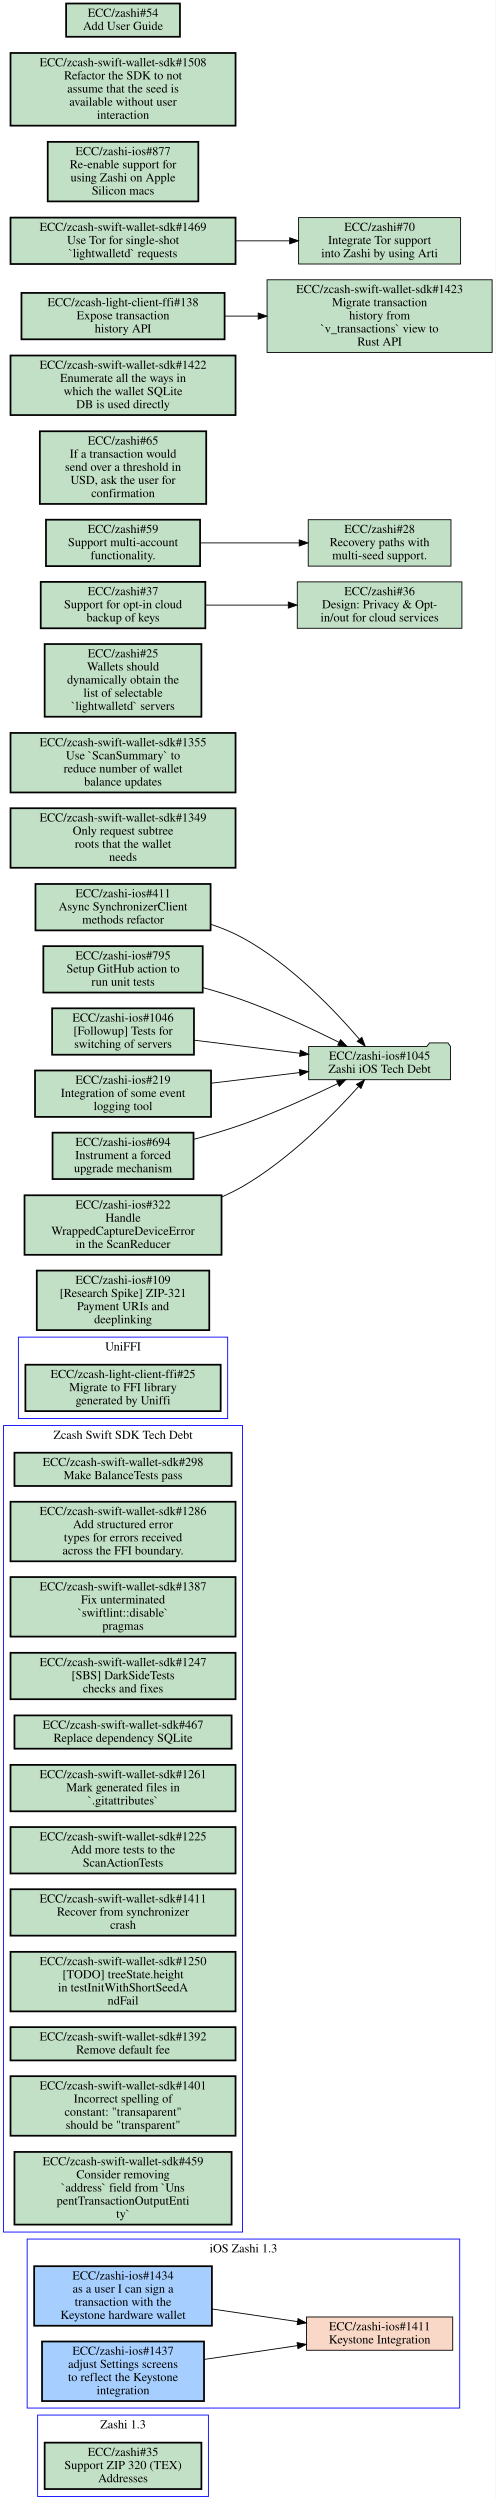
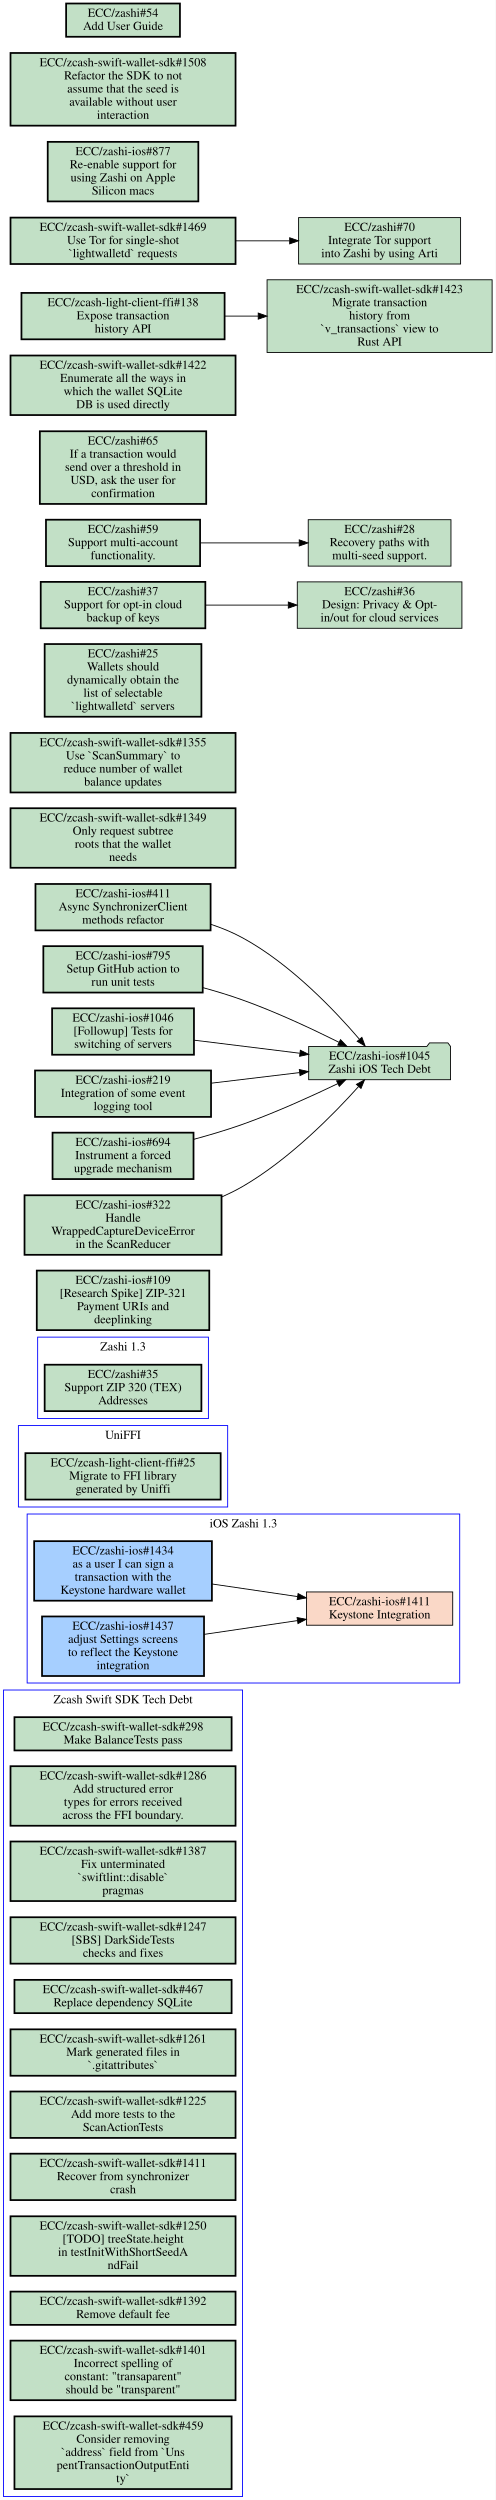
<svg xmlns="http://www.w3.org/2000/svg" xmlns:xlink="http://www.w3.org/1999/xlink" width="566pt" height="2855pt" viewBox="0.00 0.00 566.00 2855.00">
  <g id="graph0" class="graph" transform="scale(1 1) rotate(0) translate(4 2851)">
    <polygon fill="white" stroke="transparent" points="-4,4 -4,-2851 562,-2851 562,4 -4,4" />
    <g id="clust1" class="cluster">
-       <polygon fill="none" stroke="blue" points="0,-302 0,-1223 273,-1223 273,-302 0,-302" />
-       <text text-anchor="middle" x="136.5" y="-1207.8" font-family="Times,serif" font-size="14.00">Zcash Swift SDK Tech Debt</text>
+       <polygon fill="none" stroke="blue" points="0,0 0,-921 273,-921 273,0 0,0" />
+       <text text-anchor="middle" x="136.5" y="-905.8" font-family="Times,serif" font-size="14.00">Zcash Swift SDK Tech Debt</text>
    </g>
    <g id="clust2" class="cluster">
-       <polygon fill="none" stroke="blue" points="27,-101 27,-294 521,-294 521,-101 27,-101" />
-       <text text-anchor="middle" x="274" y="-278.8" font-family="Times,serif" font-size="14.00">iOS Zashi 1.3</text>
+       <polygon fill="none" stroke="blue" points="17,-1130 17,-1223 256,-1223 256,-1130 17,-1130" />
+       <text text-anchor="middle" x="136.5" y="-1207.8" font-family="Times,serif" font-size="14.00">UniFFI</text>
    </g>
    <g id="clust3" class="cluster">
-       <polygon fill="none" stroke="blue" points="39,0 39,-93 234,-93 234,0 39,0" />
-       <text text-anchor="middle" x="136.5" y="-77.8" font-family="Times,serif" font-size="14.00">Zashi 1.3</text>
+       <polygon fill="none" stroke="blue" points="27,-929 27,-1122 521,-1122 521,-929 27,-929" />
+       <text text-anchor="middle" x="274" y="-1106.8" font-family="Times,serif" font-size="14.00">iOS Zashi 1.3</text>
    </g>
    <g id="clust4" class="cluster">
-       <polygon fill="none" stroke="blue" points="17,-1231 17,-1324 256,-1324 256,-1231 17,-1231" />
-       <text text-anchor="middle" x="136.5" y="-1308.8" font-family="Times,serif" font-size="14.00">UniFFI</text>
+       <polygon fill="none" stroke="blue" points="39,-1231 39,-1324 234,-1324 234,-1231 39,-1231" />
+       <text text-anchor="middle" x="136.5" y="-1308.8" font-family="Times,serif" font-size="14.00">Zashi 1.3</text>
    </g>
    <g id="node1" class="node open">
      <g id="a_node1">
        <a xlink:href="https://github.com/Electric-Coin-Company/zcash-swift-wallet-sdk/issues/298" xlink:title="ECC/zcash-swift-wallet-sdk#298&#10;Make BalanceTests pass" target="_blank">
-           <polygon fill="#c2e0c6" stroke="black" stroke-width="2" points="260.5,-1192 12.5,-1192 12.5,-1154 260.5,-1154 260.5,-1192" />
-           <text text-anchor="middle" x="136.5" y="-1176.8" font-family="Times,serif" font-size="14.00">ECC/zcash-swift-wallet-sdk#298</text>
-           <text text-anchor="middle" x="136.5" y="-1161.8" font-family="Times,serif" font-size="14.00">Make BalanceTests pass</text>
+           <polygon fill="#c2e0c6" stroke="black" stroke-width="2" points="260.5,-890 12.5,-890 12.5,-852 260.5,-852 260.5,-890" />
+           <text text-anchor="middle" x="136.5" y="-874.8" font-family="Times,serif" font-size="14.00">ECC/zcash-swift-wallet-sdk#298</text>
+           <text text-anchor="middle" x="136.5" y="-859.8" font-family="Times,serif" font-size="14.00">Make BalanceTests pass</text>
        </a>
      </g>
    </g>
    <g id="node2" class="node open">
      <g id="a_node2">
        <a xlink:href="https://github.com/Electric-Coin-Company/zcash-swift-wallet-sdk/issues/1286" xlink:title="ECC/zcash-swift-wallet-sdk#1286&#10;Add structured error&#10;types for errors received&#10;across the FFI boundary." target="_blank">
-           <polygon fill="#c2e0c6" stroke="black" stroke-width="2" points="265,-1136 8,-1136 8,-1068 265,-1068 265,-1136" />
-           <text text-anchor="middle" x="136.5" y="-1120.8" font-family="Times,serif" font-size="14.00">ECC/zcash-swift-wallet-sdk#1286</text>
-           <text text-anchor="middle" x="136.5" y="-1105.8" font-family="Times,serif" font-size="14.00">Add structured error</text>
-           <text text-anchor="middle" x="136.5" y="-1090.8" font-family="Times,serif" font-size="14.00">types for errors received</text>
-           <text text-anchor="middle" x="136.5" y="-1075.8" font-family="Times,serif" font-size="14.00">across the FFI boundary.</text>
+           <polygon fill="#c2e0c6" stroke="black" stroke-width="2" points="265,-834 8,-834 8,-766 265,-766 265,-834" />
+           <text text-anchor="middle" x="136.5" y="-818.8" font-family="Times,serif" font-size="14.00">ECC/zcash-swift-wallet-sdk#1286</text>
+           <text text-anchor="middle" x="136.5" y="-803.8" font-family="Times,serif" font-size="14.00">Add structured error</text>
+           <text text-anchor="middle" x="136.5" y="-788.8" font-family="Times,serif" font-size="14.00">types for errors received</text>
+           <text text-anchor="middle" x="136.5" y="-773.8" font-family="Times,serif" font-size="14.00">across the FFI boundary.</text>
        </a>
      </g>
    </g>
    <g id="node3" class="node open">
      <g id="a_node3">
        <a xlink:href="https://github.com/Electric-Coin-Company/zcash-swift-wallet-sdk/issues/1387" xlink:title="ECC/zcash-swift-wallet-sdk#1387&#10;Fix unterminated&#10;`swiftlint::disable`&#10;pragmas" target="_blank">
-           <polygon fill="#c2e0c6" stroke="black" stroke-width="2" points="265,-1050 8,-1050 8,-982 265,-982 265,-1050" />
-           <text text-anchor="middle" x="136.5" y="-1034.8" font-family="Times,serif" font-size="14.00">ECC/zcash-swift-wallet-sdk#1387</text>
-           <text text-anchor="middle" x="136.5" y="-1019.8" font-family="Times,serif" font-size="14.00">Fix unterminated</text>
-           <text text-anchor="middle" x="136.5" y="-1004.8" font-family="Times,serif" font-size="14.00">`swiftlint::disable`</text>
-           <text text-anchor="middle" x="136.5" y="-989.8" font-family="Times,serif" font-size="14.00">pragmas</text>
+           <polygon fill="#c2e0c6" stroke="black" stroke-width="2" points="265,-748 8,-748 8,-680 265,-680 265,-748" />
+           <text text-anchor="middle" x="136.5" y="-732.8" font-family="Times,serif" font-size="14.00">ECC/zcash-swift-wallet-sdk#1387</text>
+           <text text-anchor="middle" x="136.5" y="-717.8" font-family="Times,serif" font-size="14.00">Fix unterminated</text>
+           <text text-anchor="middle" x="136.5" y="-702.8" font-family="Times,serif" font-size="14.00">`swiftlint::disable`</text>
+           <text text-anchor="middle" x="136.5" y="-687.8" font-family="Times,serif" font-size="14.00">pragmas</text>
        </a>
      </g>
    </g>
    <g id="node4" class="node open">
      <g id="a_node4">
        <a xlink:href="https://github.com/Electric-Coin-Company/zcash-swift-wallet-sdk/issues/1247" xlink:title="ECC/zcash-swift-wallet-sdk#1247&#10;[SBS] DarkSideTests&#10;checks and fixes" target="_blank">
-           <polygon fill="#c2e0c6" stroke="black" stroke-width="2" points="265,-963.5 8,-963.5 8,-910.5 265,-910.5 265,-963.5" />
-           <text text-anchor="middle" x="136.5" y="-948.3" font-family="Times,serif" font-size="14.00">ECC/zcash-swift-wallet-sdk#1247</text>
-           <text text-anchor="middle" x="136.5" y="-933.3" font-family="Times,serif" font-size="14.00">[SBS] DarkSideTests</text>
-           <text text-anchor="middle" x="136.5" y="-918.3" font-family="Times,serif" font-size="14.00">checks and fixes</text>
+           <polygon fill="#c2e0c6" stroke="black" stroke-width="2" points="265,-661.5 8,-661.5 8,-608.5 265,-608.5 265,-661.5" />
+           <text text-anchor="middle" x="136.5" y="-646.3" font-family="Times,serif" font-size="14.00">ECC/zcash-swift-wallet-sdk#1247</text>
+           <text text-anchor="middle" x="136.5" y="-631.3" font-family="Times,serif" font-size="14.00">[SBS] DarkSideTests</text>
+           <text text-anchor="middle" x="136.5" y="-616.3" font-family="Times,serif" font-size="14.00">checks and fixes</text>
        </a>
      </g>
    </g>
    <g id="node5" class="node open">
      <g id="a_node5">
        <a xlink:href="https://github.com/Electric-Coin-Company/zcash-swift-wallet-sdk/issues/467" xlink:title="ECC/zcash-swift-wallet-sdk#467&#10;Replace dependency SQLite" target="_blank">
-           <polygon fill="#c2e0c6" stroke="black" stroke-width="2" points="260.5,-892 12.5,-892 12.5,-854 260.5,-854 260.5,-892" />
-           <text text-anchor="middle" x="136.5" y="-876.8" font-family="Times,serif" font-size="14.00">ECC/zcash-swift-wallet-sdk#467</text>
-           <text text-anchor="middle" x="136.5" y="-861.8" font-family="Times,serif" font-size="14.00">Replace dependency SQLite</text>
+           <polygon fill="#c2e0c6" stroke="black" stroke-width="2" points="260.5,-590 12.5,-590 12.5,-552 260.5,-552 260.5,-590" />
+           <text text-anchor="middle" x="136.5" y="-574.8" font-family="Times,serif" font-size="14.00">ECC/zcash-swift-wallet-sdk#467</text>
+           <text text-anchor="middle" x="136.5" y="-559.8" font-family="Times,serif" font-size="14.00">Replace dependency SQLite</text>
        </a>
      </g>
    </g>
    <g id="node6" class="node open">
      <g id="a_node6">
        <a xlink:href="https://github.com/Electric-Coin-Company/zcash-swift-wallet-sdk/issues/1261" xlink:title="ECC/zcash-swift-wallet-sdk#1261&#10;Mark generated files in&#10;`.gitattributes`" target="_blank">
-           <polygon fill="#c2e0c6" stroke="black" stroke-width="2" points="265,-835.5 8,-835.5 8,-782.5 265,-782.5 265,-835.5" />
-           <text text-anchor="middle" x="136.5" y="-820.3" font-family="Times,serif" font-size="14.00">ECC/zcash-swift-wallet-sdk#1261</text>
-           <text text-anchor="middle" x="136.5" y="-805.3" font-family="Times,serif" font-size="14.00">Mark generated files in</text>
-           <text text-anchor="middle" x="136.5" y="-790.3" font-family="Times,serif" font-size="14.00">`.gitattributes`</text>
+           <polygon fill="#c2e0c6" stroke="black" stroke-width="2" points="265,-533.5 8,-533.5 8,-480.5 265,-480.5 265,-533.5" />
+           <text text-anchor="middle" x="136.5" y="-518.3" font-family="Times,serif" font-size="14.00">ECC/zcash-swift-wallet-sdk#1261</text>
+           <text text-anchor="middle" x="136.5" y="-503.3" font-family="Times,serif" font-size="14.00">Mark generated files in</text>
+           <text text-anchor="middle" x="136.5" y="-488.3" font-family="Times,serif" font-size="14.00">`.gitattributes`</text>
        </a>
      </g>
    </g>
    <g id="node7" class="node open">
      <g id="a_node7">
        <a xlink:href="https://github.com/Electric-Coin-Company/zcash-swift-wallet-sdk/issues/1225" xlink:title="ECC/zcash-swift-wallet-sdk#1225&#10;Add more tests to the&#10;ScanActionTests" target="_blank">
-           <polygon fill="#c2e0c6" stroke="black" stroke-width="2" points="265,-764.5 8,-764.5 8,-711.5 265,-711.5 265,-764.5" />
-           <text text-anchor="middle" x="136.5" y="-749.3" font-family="Times,serif" font-size="14.00">ECC/zcash-swift-wallet-sdk#1225</text>
-           <text text-anchor="middle" x="136.5" y="-734.3" font-family="Times,serif" font-size="14.00">Add more tests to the</text>
-           <text text-anchor="middle" x="136.5" y="-719.3" font-family="Times,serif" font-size="14.00">ScanActionTests</text>
+           <polygon fill="#c2e0c6" stroke="black" stroke-width="2" points="265,-462.5 8,-462.5 8,-409.5 265,-409.5 265,-462.5" />
+           <text text-anchor="middle" x="136.5" y="-447.3" font-family="Times,serif" font-size="14.00">ECC/zcash-swift-wallet-sdk#1225</text>
+           <text text-anchor="middle" x="136.5" y="-432.3" font-family="Times,serif" font-size="14.00">Add more tests to the</text>
+           <text text-anchor="middle" x="136.5" y="-417.3" font-family="Times,serif" font-size="14.00">ScanActionTests</text>
        </a>
      </g>
    </g>
    <g id="node8" class="node open">
      <g id="a_node8">
        <a xlink:href="https://github.com/Electric-Coin-Company/zcash-swift-wallet-sdk/issues/1411" xlink:title="ECC/zcash-swift-wallet-sdk#1411&#10;Recover from synchronizer&#10;crash" target="_blank">
-           <polygon fill="#c2e0c6" stroke="black" stroke-width="2" points="265,-693.5 8,-693.5 8,-640.5 265,-640.5 265,-693.5" />
-           <text text-anchor="middle" x="136.5" y="-678.3" font-family="Times,serif" font-size="14.00">ECC/zcash-swift-wallet-sdk#1411</text>
-           <text text-anchor="middle" x="136.5" y="-663.3" font-family="Times,serif" font-size="14.00">Recover from synchronizer</text>
-           <text text-anchor="middle" x="136.5" y="-648.3" font-family="Times,serif" font-size="14.00">crash</text>
+           <polygon fill="#c2e0c6" stroke="black" stroke-width="2" points="265,-391.5 8,-391.5 8,-338.5 265,-338.5 265,-391.5" />
+           <text text-anchor="middle" x="136.5" y="-376.3" font-family="Times,serif" font-size="14.00">ECC/zcash-swift-wallet-sdk#1411</text>
+           <text text-anchor="middle" x="136.5" y="-361.3" font-family="Times,serif" font-size="14.00">Recover from synchronizer</text>
+           <text text-anchor="middle" x="136.5" y="-346.3" font-family="Times,serif" font-size="14.00">crash</text>
        </a>
      </g>
    </g>
    <g id="node9" class="node open">
      <g id="a_node9">
        <a xlink:href="https://github.com/Electric-Coin-Company/zcash-swift-wallet-sdk/issues/1250" xlink:title="ECC/zcash-swift-wallet-sdk#1250&#10;[TODO] treeState.height&#10;in testInitWithShortSeedA&#10;ndFail" target="_blank">
-           <polygon fill="#c2e0c6" stroke="black" stroke-width="2" points="265,-622 8,-622 8,-554 265,-554 265,-622" />
-           <text text-anchor="middle" x="136.5" y="-606.8" font-family="Times,serif" font-size="14.00">ECC/zcash-swift-wallet-sdk#1250</text>
-           <text text-anchor="middle" x="136.5" y="-591.8" font-family="Times,serif" font-size="14.00">[TODO] treeState.height</text>
-           <text text-anchor="middle" x="136.5" y="-576.8" font-family="Times,serif" font-size="14.00">in testInitWithShortSeedA</text>
-           <text text-anchor="middle" x="136.5" y="-561.8" font-family="Times,serif" font-size="14.00">ndFail</text>
+           <polygon fill="#c2e0c6" stroke="black" stroke-width="2" points="265,-320 8,-320 8,-252 265,-252 265,-320" />
+           <text text-anchor="middle" x="136.5" y="-304.8" font-family="Times,serif" font-size="14.00">ECC/zcash-swift-wallet-sdk#1250</text>
+           <text text-anchor="middle" x="136.5" y="-289.8" font-family="Times,serif" font-size="14.00">[TODO] treeState.height</text>
+           <text text-anchor="middle" x="136.5" y="-274.8" font-family="Times,serif" font-size="14.00">in testInitWithShortSeedA</text>
+           <text text-anchor="middle" x="136.5" y="-259.8" font-family="Times,serif" font-size="14.00">ndFail</text>
        </a>
      </g>
    </g>
    <g id="node10" class="node open">
      <g id="a_node10">
        <a xlink:href="https://github.com/Electric-Coin-Company/zcash-swift-wallet-sdk/issues/1392" xlink:title="ECC/zcash-swift-wallet-sdk#1392&#10;Remove default fee" target="_blank">
-           <polygon fill="#c2e0c6" stroke="black" stroke-width="2" points="265,-536 8,-536 8,-498 265,-498 265,-536" />
-           <text text-anchor="middle" x="136.5" y="-520.8" font-family="Times,serif" font-size="14.00">ECC/zcash-swift-wallet-sdk#1392</text>
-           <text text-anchor="middle" x="136.5" y="-505.8" font-family="Times,serif" font-size="14.00">Remove default fee</text>
+           <polygon fill="#c2e0c6" stroke="black" stroke-width="2" points="265,-234 8,-234 8,-196 265,-196 265,-234" />
+           <text text-anchor="middle" x="136.5" y="-218.8" font-family="Times,serif" font-size="14.00">ECC/zcash-swift-wallet-sdk#1392</text>
+           <text text-anchor="middle" x="136.5" y="-203.8" font-family="Times,serif" font-size="14.00">Remove default fee</text>
        </a>
      </g>
    </g>
    <g id="node11" class="node open">
      <g id="a_node11">
        <a xlink:href="https://github.com/Electric-Coin-Company/zcash-swift-wallet-sdk/issues/1401" xlink:title="ECC/zcash-swift-wallet-sdk#1401&#10;Incorrect spelling of&#10;constant: &quot;transaparent&quot;&#10;should be &quot;transparent&quot;" target="_blank">
-           <polygon fill="#c2e0c6" stroke="black" stroke-width="2" points="265,-480 8,-480 8,-412 265,-412 265,-480" />
-           <text text-anchor="middle" x="136.5" y="-464.8" font-family="Times,serif" font-size="14.00">ECC/zcash-swift-wallet-sdk#1401</text>
-           <text text-anchor="middle" x="136.5" y="-449.8" font-family="Times,serif" font-size="14.00">Incorrect spelling of</text>
-           <text text-anchor="middle" x="136.5" y="-434.8" font-family="Times,serif" font-size="14.00">constant: "transaparent"</text>
-           <text text-anchor="middle" x="136.5" y="-419.8" font-family="Times,serif" font-size="14.00">should be "transparent"</text>
+           <polygon fill="#c2e0c6" stroke="black" stroke-width="2" points="265,-178 8,-178 8,-110 265,-110 265,-178" />
+           <text text-anchor="middle" x="136.5" y="-162.8" font-family="Times,serif" font-size="14.00">ECC/zcash-swift-wallet-sdk#1401</text>
+           <text text-anchor="middle" x="136.5" y="-147.8" font-family="Times,serif" font-size="14.00">Incorrect spelling of</text>
+           <text text-anchor="middle" x="136.5" y="-132.8" font-family="Times,serif" font-size="14.00">constant: "transaparent"</text>
+           <text text-anchor="middle" x="136.5" y="-117.8" font-family="Times,serif" font-size="14.00">should be "transparent"</text>
        </a>
      </g>
    </g>
    <g id="node12" class="node open">
      <g id="a_node12">
        <a xlink:href="https://github.com/Electric-Coin-Company/zcash-swift-wallet-sdk/issues/459" xlink:title="ECC/zcash-swift-wallet-sdk#459&#10;Consider removing&#10;`address` field from `Uns&#10;pentTransactionOutputEnti&#10;ty`" target="_blank">
-           <polygon fill="#c2e0c6" stroke="black" stroke-width="2" points="260.5,-393.5 12.5,-393.5 12.5,-310.5 260.5,-310.5 260.5,-393.5" />
-           <text text-anchor="middle" x="136.5" y="-378.3" font-family="Times,serif" font-size="14.00">ECC/zcash-swift-wallet-sdk#459</text>
-           <text text-anchor="middle" x="136.5" y="-363.3" font-family="Times,serif" font-size="14.00">Consider removing</text>
-           <text text-anchor="middle" x="136.5" y="-348.3" font-family="Times,serif" font-size="14.00">`address` field from `Uns</text>
-           <text text-anchor="middle" x="136.5" y="-333.3" font-family="Times,serif" font-size="14.00">pentTransactionOutputEnti</text>
-           <text text-anchor="middle" x="136.5" y="-318.3" font-family="Times,serif" font-size="14.00">ty`</text>
-         </a>
-       </g>
-     </g>
-     <g id="node13" class="node closed">
+           <polygon fill="#c2e0c6" stroke="black" stroke-width="2" points="260.5,-91.5 12.5,-91.5 12.5,-8.5 260.5,-8.5 260.5,-91.5" />
+           <text text-anchor="middle" x="136.5" y="-76.3" font-family="Times,serif" font-size="14.00">ECC/zcash-swift-wallet-sdk#459</text>
+           <text text-anchor="middle" x="136.5" y="-61.3" font-family="Times,serif" font-size="14.00">Consider removing</text>
+           <text text-anchor="middle" x="136.5" y="-46.3" font-family="Times,serif" font-size="14.00">`address` field from `Uns</text>
+           <text text-anchor="middle" x="136.5" y="-31.3" font-family="Times,serif" font-size="14.00">pentTransactionOutputEnti</text>
+           <text text-anchor="middle" x="136.5" y="-16.3" font-family="Times,serif" font-size="14.00">ty`</text>
+         </a>
+       </g>
+     </g>
+     <g id="node13" class="node open">
      <g id="a_node13">
+         <a xlink:href="https://github.com/Electric-Coin-Company/zcash-light-client-ffi/issues/25" xlink:title="ECC/zcash-light-client-ffi#25&#10;Migrate to FFI library&#10;generated by Uniffi" target="_blank">
+           <polygon fill="#c2e0c6" stroke="black" stroke-width="2" points="248,-1191.5 25,-1191.5 25,-1138.5 248,-1138.5 248,-1191.5" />
+           <text text-anchor="middle" x="136.5" y="-1176.3" font-family="Times,serif" font-size="14.00">ECC/zcash-light-client-ffi#25</text>
+           <text text-anchor="middle" x="136.5" y="-1161.3" font-family="Times,serif" font-size="14.00">Migrate to FFI library</text>
+           <text text-anchor="middle" x="136.5" y="-1146.3" font-family="Times,serif" font-size="14.00">generated by Uniffi</text>
+         </a>
+       </g>
+     </g>
+     <g id="node14" class="node closed">
+       <g id="a_node14">
        <a xlink:href="https://github.com/Electric-Coin-Company/zashi-ios/issues/1411" xlink:title="ECC/zashi-ios#1411&#10;Keystone Integration" target="_blank">
-           <polygon fill="#fad8c7" stroke="black" points="513,-205 346,-205 346,-167 513,-167 513,-205" />
-           <text text-anchor="middle" x="429.5" y="-189.8" font-family="Times,serif" font-size="14.00">ECC/zashi-ios#1411</text>
-           <text text-anchor="middle" x="429.5" y="-174.8" font-family="Times,serif" font-size="14.00">Keystone Integration</text>
-         </a>
-       </g>
-     </g>
-     <g id="node14" class="node committed">
-       <g id="a_node14">
-         <a xlink:href="https://github.com/Electric-Coin-Company/zashi-ios/issues/1434" xlink:title="ECC/zashi-ios#1434&#10;as a user I can sign a&#10;transaction with the&#10;Keystone hardware wallet" target="_blank">
-           <polygon fill="#a6cfff" stroke="black" stroke-width="2" points="238,-263 35,-263 35,-195 238,-195 238,-263" />
-           <text text-anchor="middle" x="136.5" y="-247.8" font-family="Times,serif" font-size="14.00">ECC/zashi-ios#1434</text>
-           <text text-anchor="middle" x="136.5" y="-232.8" font-family="Times,serif" font-size="14.00">as a user I can sign a</text>
-           <text text-anchor="middle" x="136.5" y="-217.8" font-family="Times,serif" font-size="14.00">transaction with the</text>
-           <text text-anchor="middle" x="136.5" y="-202.8" font-family="Times,serif" font-size="14.00">Keystone hardware wallet</text>
-         </a>
-       </g>
-     </g>
-     <g id="edge1" class="edge">
-       <path fill="none" stroke="black" d="M238.05,-214.14C269.78,-209.45 304.66,-204.3 335.81,-199.7" />
-       <polygon fill="black" stroke="black" points="336.4,-203.15 345.78,-198.22 335.37,-196.23 336.4,-203.15" />
+           <polygon fill="#fad8c7" stroke="black" points="513,-1033 346,-1033 346,-995 513,-995 513,-1033" />
+           <text text-anchor="middle" x="429.5" y="-1017.8" font-family="Times,serif" font-size="14.00">ECC/zashi-ios#1411</text>
+           <text text-anchor="middle" x="429.5" y="-1002.8" font-family="Times,serif" font-size="14.00">Keystone Integration</text>
+         </a>
+       </g>
    </g>
    <g id="node15" class="node committed">
      <g id="a_node15">
+         <a xlink:href="https://github.com/Electric-Coin-Company/zashi-ios/issues/1434" xlink:title="ECC/zashi-ios#1434&#10;as a user I can sign a&#10;transaction with the&#10;Keystone hardware wallet" target="_blank">
+           <polygon fill="#a6cfff" stroke="black" stroke-width="2" points="238,-1091 35,-1091 35,-1023 238,-1023 238,-1091" />
+           <text text-anchor="middle" x="136.5" y="-1075.8" font-family="Times,serif" font-size="14.00">ECC/zashi-ios#1434</text>
+           <text text-anchor="middle" x="136.5" y="-1060.8" font-family="Times,serif" font-size="14.00">as a user I can sign a</text>
+           <text text-anchor="middle" x="136.5" y="-1045.8" font-family="Times,serif" font-size="14.00">transaction with the</text>
+           <text text-anchor="middle" x="136.5" y="-1030.8" font-family="Times,serif" font-size="14.00">Keystone hardware wallet</text>
+         </a>
+       </g>
+     </g>
+     <g id="edge1" class="edge">
+       <path fill="none" stroke="black" d="M238.05,-1042.1C269.78,-1037.5 304.66,-1032.3 335.81,-1027.7" />
+       <polygon fill="black" stroke="black" points="336.41,-1031.15 345.78,-1026.2 335.37,-1024.23 336.41,-1031.15" />
+     </g>
+     <g id="node16" class="node committed">
+       <g id="a_node16">
        <a xlink:href="https://github.com/Electric-Coin-Company/zashi-ios/issues/1437" xlink:title="ECC/zashi-ios#1437&#10;adjust Settings screens&#10;to reflect the Keystone&#10;integration" target="_blank">
-           <polygon fill="#a6cfff" stroke="black" stroke-width="2" points="229,-177 44,-177 44,-109 229,-109 229,-177" />
-           <text text-anchor="middle" x="136.5" y="-161.8" font-family="Times,serif" font-size="14.00">ECC/zashi-ios#1437</text>
-           <text text-anchor="middle" x="136.5" y="-146.8" font-family="Times,serif" font-size="14.00">adjust Settings screens</text>
-           <text text-anchor="middle" x="136.5" y="-131.8" font-family="Times,serif" font-size="14.00">to reflect the Keystone</text>
-           <text text-anchor="middle" x="136.5" y="-116.8" font-family="Times,serif" font-size="14.00">integration</text>
+           <polygon fill="#a6cfff" stroke="black" stroke-width="2" points="229,-1005 44,-1005 44,-937 229,-937 229,-1005" />
+           <text text-anchor="middle" x="136.5" y="-989.8" font-family="Times,serif" font-size="14.00">ECC/zashi-ios#1437</text>
+           <text text-anchor="middle" x="136.5" y="-974.8" font-family="Times,serif" font-size="14.00">adjust Settings screens</text>
+           <text text-anchor="middle" x="136.5" y="-959.8" font-family="Times,serif" font-size="14.00">to reflect the Keystone</text>
+           <text text-anchor="middle" x="136.5" y="-944.8" font-family="Times,serif" font-size="14.00">integration</text>
        </a>
      </g>
    </g>
    <g id="edge2" class="edge">
-       <path fill="none" stroke="black" d="M229.17,-156.55C263.14,-161.57 301.66,-167.26 335.72,-172.29" />
-       <polygon fill="black" stroke="black" points="335.27,-175.76 345.67,-173.76 336.29,-168.84 335.27,-175.76" />
-     </g>
-     <g id="node16" class="node open">
-       <g id="a_node16">
-         <a xlink:href="https://github.com/Electric-Coin-Company/zashi/issues/35" xlink:title="ECC/zashi#35&#10;Support ZIP 320 (TEX)&#10;Addresses" target="_blank">
-           <polygon fill="#c2e0c6" stroke="black" stroke-width="2" points="226,-61.5 47,-61.5 47,-8.5 226,-8.5 226,-61.5" />
-           <text text-anchor="middle" x="136.5" y="-46.3" font-family="Times,serif" font-size="14.00">ECC/zashi#35</text>
-           <text text-anchor="middle" x="136.5" y="-31.3" font-family="Times,serif" font-size="14.00">Support ZIP 320 (TEX)</text>
-           <text text-anchor="middle" x="136.5" y="-16.3" font-family="Times,serif" font-size="14.00">Addresses</text>
-         </a>
-       </g>
+       <path fill="none" stroke="black" d="M229.17,-984.55C263.14,-989.57 301.66,-995.3 335.72,-1000.3" />
+       <polygon fill="black" stroke="black" points="335.26,-1003.77 345.67,-1001.8 336.3,-996.85 335.26,-1003.77" />
    </g>
    <g id="node17" class="node open">
      <g id="a_node17">
-         <a xlink:href="https://github.com/Electric-Coin-Company/zcash-light-client-ffi/issues/25" xlink:title="ECC/zcash-light-client-ffi#25&#10;Migrate to FFI library&#10;generated by Uniffi" target="_blank">
-           <polygon fill="#c2e0c6" stroke="black" stroke-width="2" points="248,-1292.5 25,-1292.5 25,-1239.5 248,-1239.5 248,-1292.5" />
-           <text text-anchor="middle" x="136.5" y="-1277.3" font-family="Times,serif" font-size="14.00">ECC/zcash-light-client-ffi#25</text>
-           <text text-anchor="middle" x="136.5" y="-1262.3" font-family="Times,serif" font-size="14.00">Migrate to FFI library</text>
-           <text text-anchor="middle" x="136.5" y="-1247.3" font-family="Times,serif" font-size="14.00">generated by Uniffi</text>
+         <a xlink:href="https://github.com/Electric-Coin-Company/zashi/issues/35" xlink:title="ECC/zashi#35&#10;Support ZIP 320 (TEX)&#10;Addresses" target="_blank">
+           <polygon fill="#c2e0c6" stroke="black" stroke-width="2" points="226,-1292.5 47,-1292.5 47,-1239.5 226,-1239.5 226,-1292.5" />
+           <text text-anchor="middle" x="136.5" y="-1277.3" font-family="Times,serif" font-size="14.00">ECC/zashi#35</text>
+           <text text-anchor="middle" x="136.5" y="-1262.3" font-family="Times,serif" font-size="14.00">Support ZIP 320 (TEX)</text>
+           <text text-anchor="middle" x="136.5" y="-1247.3" font-family="Times,serif" font-size="14.00">Addresses</text>
        </a>
      </g>
    </g>
    <g id="node18" class="node open">
      <g id="a_node18">
        <a xlink:href="https://github.com/Electric-Coin-Company/zashi-ios/issues/109" xlink:title="ECC/zashi-ios#109&#10;[Research Spike] ZIP-321&#10;Payment URIs and&#10;deeplinking" target="_blank">
          <polygon fill="#c2e0c6" stroke="black" stroke-width="2" points="235,-1400 38,-1400 38,-1332 235,-1332 235,-1400" />
          <text text-anchor="middle" x="136.5" y="-1384.8" font-family="Times,serif" font-size="14.00">ECC/zashi-ios#109</text>
          <text text-anchor="middle" x="136.5" y="-1369.8" font-family="Times,serif" font-size="14.00">[Research Spike] ZIP-321</text>
          <text text-anchor="middle" x="136.5" y="-1354.8" font-family="Times,serif" font-size="14.00">Payment URIs and</text>
          <text text-anchor="middle" x="136.5" y="-1339.8" font-family="Times,serif" font-size="14.00">deeplinking</text>
        </a>
      </g>
    </g>
    <g id="node19" class="node open">
      <g id="a_node19">
        <a xlink:href="https://github.com/Electric-Coin-Company/zashi-ios/issues/411" xlink:title="ECC/zashi-ios#411&#10;Async SynchronizerClient&#10;methods refactor" target="_blank">
          <polygon fill="#c2e0c6" stroke="black" stroke-width="2" points="236.5,-1841.5 36.5,-1841.5 36.5,-1788.5 236.5,-1788.5 236.5,-1841.5" />
          <text text-anchor="middle" x="136.5" y="-1826.3" font-family="Times,serif" font-size="14.00">ECC/zashi-ios#411</text>
          <text text-anchor="middle" x="136.5" y="-1811.3" font-family="Times,serif" font-size="14.00">Async SynchronizerClient</text>
          <text text-anchor="middle" x="136.5" y="-1796.3" font-family="Times,serif" font-size="14.00">methods refactor</text>
        </a>
      </g>
    </g>
    <g id="node20" class="node open">
      <g id="a_node20">
        <a xlink:href="https://github.com/Electric-Coin-Company/zashi-ios/issues/1045" xlink:title="ECC/zashi-ios#1045&#10;Zashi iOS Tech Debt" target="_blank">
          <polygon fill="#c2e0c6" stroke="black" points="510.5,-1656 507.5,-1660 486.5,-1660 483.5,-1656 348.5,-1656 348.5,-1618 510.5,-1618 510.5,-1656" />
          <text text-anchor="middle" x="429.5" y="-1640.8" font-family="Times,serif" font-size="14.00">ECC/zashi-ios#1045</text>
          <text text-anchor="middle" x="429.5" y="-1625.8" font-family="Times,serif" font-size="14.00">Zashi iOS Tech Debt</text>
        </a>
      </g>
    </g>
    <g id="edge3" class="edge">
      <path fill="none" stroke="black" d="M236.64,-1795.5C249.25,-1791.3 261.69,-1786.2 273,-1780 327.95,-1750.1 378.7,-1696.6 406.46,-1664.2" />
      <polygon fill="black" stroke="black" points="409.26,-1666.31 413.01,-1656.4 403.9,-1661.81 409.26,-1666.31" />
    </g>
    <g id="node21" class="node open">
      <g id="a_node21">
        <a xlink:href="https://github.com/Electric-Coin-Company/zashi-ios/issues/795" xlink:title="ECC/zashi-ios#795&#10;Setup GitHub action to&#10;run unit tests" target="_blank">
          <polygon fill="#c2e0c6" stroke="black" stroke-width="2" points="227.5,-1770.5 45.5,-1770.5 45.5,-1717.5 227.5,-1717.5 227.5,-1770.5" />
          <text text-anchor="middle" x="136.5" y="-1755.3" font-family="Times,serif" font-size="14.00">ECC/zashi-ios#795</text>
          <text text-anchor="middle" x="136.5" y="-1740.3" font-family="Times,serif" font-size="14.00">Setup GitHub action to</text>
          <text text-anchor="middle" x="136.5" y="-1725.3" font-family="Times,serif" font-size="14.00">run unit tests</text>
        </a>
      </g>
    </g>
    <g id="edge4" class="edge">
      <path fill="none" stroke="black" d="M227.84,-1723.1C243.06,-1718.9 258.59,-1714.2 273,-1709 311.08,-1695.4 352.57,-1675.9 383.1,-1660.7" />
      <polygon fill="black" stroke="black" points="384.86,-1663.73 392.21,-1656.1 381.71,-1657.48 384.86,-1663.73" />
    </g>
    <g id="node22" class="node open">
      <g id="a_node22">
        <a xlink:href="https://github.com/Electric-Coin-Company/zcash-swift-wallet-sdk/issues/1349" xlink:title="ECC/zcash-swift-wallet-sdk#1349&#10;Only request subtree&#10;roots that the wallet&#10;needs" target="_blank">
          <polygon fill="#c2e0c6" stroke="black" stroke-width="2" points="265,-1928 8,-1928 8,-1860 265,-1860 265,-1928" />
          <text text-anchor="middle" x="136.5" y="-1912.8" font-family="Times,serif" font-size="14.00">ECC/zcash-swift-wallet-sdk#1349</text>
          <text text-anchor="middle" x="136.5" y="-1897.8" font-family="Times,serif" font-size="14.00">Only request subtree</text>
          <text text-anchor="middle" x="136.5" y="-1882.8" font-family="Times,serif" font-size="14.00">roots that the wallet</text>
          <text text-anchor="middle" x="136.5" y="-1867.8" font-family="Times,serif" font-size="14.00">needs</text>
        </a>
      </g>
    </g>
    <g id="node23" class="node open">
      <g id="a_node23">
        <a xlink:href="https://github.com/Electric-Coin-Company/zcash-swift-wallet-sdk/issues/1355" xlink:title="ECC/zcash-swift-wallet-sdk#1355&#10;Use `ScanSummary` to&#10;reduce number of wallet&#10;balance updates" target="_blank">
          <polygon fill="#c2e0c6" stroke="black" stroke-width="2" points="265,-2014 8,-2014 8,-1946 265,-1946 265,-2014" />
          <text text-anchor="middle" x="136.5" y="-1998.8" font-family="Times,serif" font-size="14.00">ECC/zcash-swift-wallet-sdk#1355</text>
          <text text-anchor="middle" x="136.5" y="-1983.8" font-family="Times,serif" font-size="14.00">Use `ScanSummary` to</text>
          <text text-anchor="middle" x="136.5" y="-1968.8" font-family="Times,serif" font-size="14.00">reduce number of wallet</text>
          <text text-anchor="middle" x="136.5" y="-1953.8" font-family="Times,serif" font-size="14.00">balance updates</text>
        </a>
      </g>
    </g>
    <g id="node24" class="node open">
      <g id="a_node24">
        <a xlink:href="https://github.com/Electric-Coin-Company/zashi-ios/issues/1046" xlink:title="ECC/zashi-ios#1046&#10;[Followup] Tests for&#10;switching of servers" target="_blank">
          <polygon fill="#c2e0c6" stroke="black" stroke-width="2" points="217.5,-1699.5 55.5,-1699.5 55.5,-1646.5 217.5,-1646.5 217.5,-1699.5" />
          <text text-anchor="middle" x="136.5" y="-1684.3" font-family="Times,serif" font-size="14.00">ECC/zashi-ios#1046</text>
          <text text-anchor="middle" x="136.5" y="-1669.3" font-family="Times,serif" font-size="14.00">[Followup] Tests for</text>
          <text text-anchor="middle" x="136.5" y="-1654.3" font-family="Times,serif" font-size="14.00">switching of servers</text>
        </a>
      </g>
    </g>
    <g id="edge5" class="edge">
      <path fill="none" stroke="black" d="M217.79,-1663.1C255.16,-1658.4 299.77,-1652.9 338.3,-1648.2" />
      <polygon fill="black" stroke="black" points="338.99,-1651.64 348.47,-1646.9 338.11,-1644.7 338.99,-1651.64" />
    </g>
    <g id="node25" class="node open">
      <g id="a_node25">
        <a xlink:href="https://github.com/Electric-Coin-Company/zashi/issues/25" xlink:title="ECC/zashi#25&#10;Wallets should&#10;dynamically obtain the&#10;list of selectable&#10;`lightwalletd` servers" target="_blank">
          <polygon fill="#c2e0c6" stroke="black" stroke-width="2" points="226,-2115.5 47,-2115.5 47,-2032.5 226,-2032.5 226,-2115.5" />
          <text text-anchor="middle" x="136.5" y="-2100.3" font-family="Times,serif" font-size="14.00">ECC/zashi#25</text>
          <text text-anchor="middle" x="136.5" y="-2085.3" font-family="Times,serif" font-size="14.00">Wallets should</text>
          <text text-anchor="middle" x="136.5" y="-2070.3" font-family="Times,serif" font-size="14.00">dynamically obtain the</text>
          <text text-anchor="middle" x="136.5" y="-2055.3" font-family="Times,serif" font-size="14.00">list of selectable</text>
          <text text-anchor="middle" x="136.5" y="-2040.3" font-family="Times,serif" font-size="14.00">`lightwalletd` servers</text>
        </a>
      </g>
    </g>
    <g id="node26" class="node open">
      <g id="a_node26">
        <a xlink:href="https://github.com/Electric-Coin-Company/zashi/issues/37" xlink:title="ECC/zashi#37&#10;Support for opt-in cloud&#10;backup of keys" target="_blank">
          <polygon fill="#c2e0c6" stroke="black" stroke-width="2" points="230.5,-2186.5 42.5,-2186.5 42.5,-2133.5 230.5,-2133.5 230.5,-2186.5" />
          <text text-anchor="middle" x="136.5" y="-2171.3" font-family="Times,serif" font-size="14.00">ECC/zashi#37</text>
          <text text-anchor="middle" x="136.5" y="-2156.3" font-family="Times,serif" font-size="14.00">Support for opt-in cloud</text>
          <text text-anchor="middle" x="136.5" y="-2141.3" font-family="Times,serif" font-size="14.00">backup of keys</text>
        </a>
      </g>
    </g>
    <g id="node27" class="node open">
      <g id="a_node27">
        <a xlink:href="https://github.com/Electric-Coin-Company/zashi/issues/36" xlink:title="ECC/zashi#36&#10;Design: Privacy &amp; Opt-&#10;in/out for cloud services" target="_blank">
          <polygon fill="#c2e0c6" stroke="black" points="523.5,-2186.5 335.5,-2186.5 335.5,-2133.5 523.5,-2133.5 523.5,-2186.5" />
          <text text-anchor="middle" x="429.5" y="-2171.3" font-family="Times,serif" font-size="14.00">ECC/zashi#36</text>
          <text text-anchor="middle" x="429.5" y="-2156.3" font-family="Times,serif" font-size="14.00">Design: Privacy &amp; Opt-</text>
          <text text-anchor="middle" x="429.5" y="-2141.3" font-family="Times,serif" font-size="14.00">in/out for cloud services</text>
        </a>
      </g>
    </g>
    <g id="edge6" class="edge">
      <path fill="none" stroke="black" d="M230.77,-2160C260.8,-2160 294.24,-2160 324.95,-2160" />
      <polygon fill="black" stroke="black" points="325.25,-2163.5 335.25,-2160 325.25,-2156.5 325.25,-2163.5" />
    </g>
    <g id="node28" class="node open">
      <g id="a_node28">
        <a xlink:href="https://github.com/Electric-Coin-Company/zashi-ios/issues/219" xlink:title="ECC/zashi-ios#219&#10;Integration of some event&#10;logging tool" target="_blank">
          <polygon fill="#c2e0c6" stroke="black" stroke-width="2" points="237,-1628.5 36,-1628.5 36,-1575.5 237,-1575.5 237,-1628.5" />
          <text text-anchor="middle" x="136.5" y="-1613.3" font-family="Times,serif" font-size="14.00">ECC/zashi-ios#219</text>
          <text text-anchor="middle" x="136.5" y="-1598.3" font-family="Times,serif" font-size="14.00">Integration of some event</text>
          <text text-anchor="middle" x="136.5" y="-1583.3" font-family="Times,serif" font-size="14.00">logging tool</text>
        </a>
      </g>
    </g>
    <g id="edge7" class="edge">
      <path fill="none" stroke="black" d="M237.24,-1614C269.9,-1617.9 305.99,-1622.3 337.93,-1626.1" />
      <polygon fill="black" stroke="black" points="337.81,-1629.61 348.15,-1627.3 338.63,-1622.66 337.81,-1629.61" />
    </g>
    <g id="node29" class="node open">
      <g id="a_node29">
        <a xlink:href="https://github.com/Electric-Coin-Company/zashi-ios/issues/694" xlink:title="ECC/zashi-ios#694&#10;Instrument a forced&#10;upgrade mechanism" target="_blank">
          <polygon fill="#c2e0c6" stroke="black" stroke-width="2" points="217,-1557.5 56,-1557.5 56,-1504.5 217,-1504.5 217,-1557.5" />
          <text text-anchor="middle" x="136.5" y="-1542.3" font-family="Times,serif" font-size="14.00">ECC/zashi-ios#694</text>
          <text text-anchor="middle" x="136.5" y="-1527.3" font-family="Times,serif" font-size="14.00">Instrument a forced</text>
          <text text-anchor="middle" x="136.5" y="-1512.3" font-family="Times,serif" font-size="14.00">upgrade mechanism</text>
        </a>
      </g>
    </g>
    <g id="edge8" class="edge">
      <path fill="none" stroke="black" d="M217.34,-1549.9C235.79,-1554.9 255.22,-1560.7 273,-1567 310.42,-1580.3 351.31,-1598.9 381.77,-1613.5" />
      <polygon fill="black" stroke="black" points="380.35,-1616.7 390.87,-1618 383.46,-1610.43 380.35,-1616.7" />
    </g>
    <g id="node30" class="node open">
      <g id="a_node30">
        <a xlink:href="https://github.com/Electric-Coin-Company/zashi-ios/issues/322" xlink:title="ECC/zashi-ios#322&#10;Handle&#10;WrappedCaptureDeviceError&#10;in the ScanReducer" target="_blank">
          <polygon fill="#c2e0c6" stroke="black" stroke-width="2" points="249,-1486 24,-1486 24,-1418 249,-1418 249,-1486" />
          <text text-anchor="middle" x="136.5" y="-1470.8" font-family="Times,serif" font-size="14.00">ECC/zashi-ios#322</text>
          <text text-anchor="middle" x="136.5" y="-1455.8" font-family="Times,serif" font-size="14.00">Handle</text>
          <text text-anchor="middle" x="136.5" y="-1440.8" font-family="Times,serif" font-size="14.00">WrappedCaptureDeviceError</text>
          <text text-anchor="middle" x="136.5" y="-1425.8" font-family="Times,serif" font-size="14.00">in the ScanReducer</text>
        </a>
      </g>
    </g>
    <g id="edge9" class="edge">
      <path fill="none" stroke="black" d="M249.35,-1484.1C257.54,-1487.7 265.51,-1491.7 273,-1496 326.48,-1527 377.36,-1578.8 405.6,-1610.3" />
      <polygon fill="black" stroke="black" points="403.02,-1612.67 412.29,-1617.8 408.25,-1608.01 403.02,-1612.67" />
    </g>
    <g id="node31" class="node open">
      <g id="a_node31">
        <a xlink:href="https://github.com/Electric-Coin-Company/zashi/issues/59" xlink:title="ECC/zashi#59&#10;Support multi-account&#10;functionality." target="_blank">
          <polygon fill="#c2e0c6" stroke="black" stroke-width="2" points="224.5,-2257.5 48.5,-2257.5 48.5,-2204.5 224.5,-2204.5 224.5,-2257.5" />
          <text text-anchor="middle" x="136.5" y="-2242.3" font-family="Times,serif" font-size="14.00">ECC/zashi#59</text>
          <text text-anchor="middle" x="136.5" y="-2227.3" font-family="Times,serif" font-size="14.00">Support multi-account</text>
          <text text-anchor="middle" x="136.5" y="-2212.3" font-family="Times,serif" font-size="14.00">functionality.</text>
        </a>
      </g>
    </g>
    <g id="node32" class="node open">
      <g id="a_node32">
        <a xlink:href="https://github.com/Electric-Coin-Company/zashi/issues/28" xlink:title="ECC/zashi#28&#10;Recovery paths with&#10;multi-seed support." target="_blank">
          <polygon fill="#c2e0c6" stroke="black" points="511,-2257.5 348,-2257.5 348,-2204.5 511,-2204.5 511,-2257.5" />
          <text text-anchor="middle" x="429.5" y="-2242.3" font-family="Times,serif" font-size="14.00">ECC/zashi#28</text>
          <text text-anchor="middle" x="429.5" y="-2227.3" font-family="Times,serif" font-size="14.00">Recovery paths with</text>
          <text text-anchor="middle" x="429.5" y="-2212.3" font-family="Times,serif" font-size="14.00">multi-seed support.</text>
        </a>
      </g>
    </g>
    <g id="edge10" class="edge">
      <path fill="none" stroke="black" d="M224.81,-2231C260.46,-2231 301.7,-2231 337.71,-2231" />
      <polygon fill="black" stroke="black" points="337.72,-2234.5 347.72,-2231 337.72,-2227.5 337.72,-2234.5" />
    </g>
    <g id="node33" class="node open">
      <g id="a_node33">
        <a xlink:href="https://github.com/Electric-Coin-Company/zashi/issues/65" xlink:title="ECC/zashi#65&#10;If a transaction would&#10;send over a threshold in&#10;USD, ask the user for&#10;confirmation" target="_blank">
          <polygon fill="#c2e0c6" stroke="black" stroke-width="2" points="231.5,-2358.5 41.5,-2358.5 41.5,-2275.5 231.5,-2275.5 231.5,-2358.5" />
          <text text-anchor="middle" x="136.5" y="-2343.3" font-family="Times,serif" font-size="14.00">ECC/zashi#65</text>
          <text text-anchor="middle" x="136.5" y="-2328.3" font-family="Times,serif" font-size="14.00">If a transaction would</text>
          <text text-anchor="middle" x="136.5" y="-2313.3" font-family="Times,serif" font-size="14.00">send over a threshold in</text>
          <text text-anchor="middle" x="136.5" y="-2298.3" font-family="Times,serif" font-size="14.00">USD, ask the user for</text>
          <text text-anchor="middle" x="136.5" y="-2283.3" font-family="Times,serif" font-size="14.00">confirmation</text>
        </a>
      </g>
    </g>
    <g id="node34" class="node open">
      <g id="a_node34">
        <a xlink:href="https://github.com/Electric-Coin-Company/zcash-swift-wallet-sdk/issues/1422" xlink:title="ECC/zcash-swift-wallet-sdk#1422&#10;Enumerate all the ways in&#10;which the wallet SQLite&#10;DB is used directly" target="_blank">
          <polygon fill="#c2e0c6" stroke="black" stroke-width="2" points="265,-2445 8,-2445 8,-2377 265,-2377 265,-2445" />
          <text text-anchor="middle" x="136.5" y="-2429.8" font-family="Times,serif" font-size="14.00">ECC/zcash-swift-wallet-sdk#1422</text>
          <text text-anchor="middle" x="136.5" y="-2414.8" font-family="Times,serif" font-size="14.00">Enumerate all the ways in</text>
          <text text-anchor="middle" x="136.5" y="-2399.8" font-family="Times,serif" font-size="14.00">which the wallet SQLite</text>
          <text text-anchor="middle" x="136.5" y="-2384.8" font-family="Times,serif" font-size="14.00">DB is used directly</text>
        </a>
      </g>
    </g>
    <g id="node35" class="node open">
      <g id="a_node35">
        <a xlink:href="https://github.com/Electric-Coin-Company/zcash-light-client-ffi/issues/138" xlink:title="ECC/zcash-light-client-ffi#138&#10;Expose transaction&#10;history API" target="_blank">
          <polygon fill="#c2e0c6" stroke="black" stroke-width="2" points="252.5,-2516.5 20.5,-2516.5 20.5,-2463.5 252.5,-2463.5 252.5,-2516.5" />
          <text text-anchor="middle" x="136.5" y="-2501.3" font-family="Times,serif" font-size="14.00">ECC/zcash-light-client-ffi#138</text>
          <text text-anchor="middle" x="136.5" y="-2486.3" font-family="Times,serif" font-size="14.00">Expose transaction</text>
          <text text-anchor="middle" x="136.5" y="-2471.3" font-family="Times,serif" font-size="14.00">history API</text>
        </a>
      </g>
    </g>
    <g id="node36" class="node open">
      <g id="a_node36">
        <a xlink:href="https://github.com/Electric-Coin-Company/zcash-swift-wallet-sdk/issues/1423" xlink:title="ECC/zcash-swift-wallet-sdk#1423&#10;Migrate transaction&#10;history from&#10;`v_transactions` view to&#10;Rust API" target="_blank">
          <polygon fill="#c2e0c6" stroke="black" points="558,-2531.5 301,-2531.5 301,-2448.5 558,-2448.5 558,-2531.5" />
          <text text-anchor="middle" x="429.5" y="-2516.3" font-family="Times,serif" font-size="14.00">ECC/zcash-swift-wallet-sdk#1423</text>
          <text text-anchor="middle" x="429.5" y="-2501.3" font-family="Times,serif" font-size="14.00">Migrate transaction</text>
          <text text-anchor="middle" x="429.5" y="-2486.3" font-family="Times,serif" font-size="14.00">history from</text>
          <text text-anchor="middle" x="429.5" y="-2471.3" font-family="Times,serif" font-size="14.00">`v_transactions` view to</text>
          <text text-anchor="middle" x="429.5" y="-2456.3" font-family="Times,serif" font-size="14.00">Rust API</text>
        </a>
      </g>
    </g>
    <g id="edge11" class="edge">
      <path fill="none" stroke="black" d="M252.51,-2490C265.05,-2490 277.9,-2490 290.67,-2490" />
      <polygon fill="black" stroke="black" points="290.89,-2493.5 300.89,-2490 290.89,-2486.5 290.89,-2493.5" />
    </g>
    <g id="node37" class="node open">
      <g id="a_node37">
        <a xlink:href="https://github.com/Electric-Coin-Company/zashi/issues/70" xlink:title="ECC/zashi#70&#10;Integrate Tor support&#10;into Zashi by using Arti" target="_blank">
          <polygon fill="#c2e0c6" stroke="black" points="522,-2602.5 337,-2602.5 337,-2549.5 522,-2549.5 522,-2602.5" />
          <text text-anchor="middle" x="429.5" y="-2587.3" font-family="Times,serif" font-size="14.00">ECC/zashi#70</text>
          <text text-anchor="middle" x="429.5" y="-2572.3" font-family="Times,serif" font-size="14.00">Integrate Tor support</text>
          <text text-anchor="middle" x="429.5" y="-2557.3" font-family="Times,serif" font-size="14.00">into Zashi by using Arti</text>
        </a>
      </g>
    </g>
    <g id="node38" class="node open">
      <g id="a_node38">
        <a xlink:href="https://github.com/Electric-Coin-Company/zcash-swift-wallet-sdk/issues/1469" xlink:title="ECC/zcash-swift-wallet-sdk#1469&#10;Use Tor for single-shot&#10;`lightwalletd` requests" target="_blank">
          <polygon fill="#c2e0c6" stroke="black" stroke-width="2" points="265,-2602.5 8,-2602.5 8,-2549.5 265,-2549.5 265,-2602.5" />
          <text text-anchor="middle" x="136.5" y="-2587.3" font-family="Times,serif" font-size="14.00">ECC/zcash-swift-wallet-sdk#1469</text>
          <text text-anchor="middle" x="136.5" y="-2572.3" font-family="Times,serif" font-size="14.00">Use Tor for single-shot</text>
          <text text-anchor="middle" x="136.5" y="-2557.3" font-family="Times,serif" font-size="14.00">`lightwalletd` requests</text>
        </a>
      </g>
    </g>
    <g id="edge12" class="edge">
      <path fill="none" stroke="black" d="M265.14,-2576C285.68,-2576 306.71,-2576 326.55,-2576" />
      <polygon fill="black" stroke="black" points="326.81,-2579.5 336.81,-2576 326.81,-2572.5 326.81,-2579.5" />
    </g>
    <g id="node39" class="node open">
      <g id="a_node39">
        <a xlink:href="https://github.com/Electric-Coin-Company/zashi-ios/issues/877" xlink:title="ECC/zashi-ios#877&#10;Re-enable support for&#10;using Zashi on Apple&#10;Silicon macs" target="_blank">
          <polygon fill="#c2e0c6" stroke="black" stroke-width="2" points="222.5,-2689 50.5,-2689 50.5,-2621 222.5,-2621 222.5,-2689" />
          <text text-anchor="middle" x="136.5" y="-2673.8" font-family="Times,serif" font-size="14.00">ECC/zashi-ios#877</text>
          <text text-anchor="middle" x="136.5" y="-2658.8" font-family="Times,serif" font-size="14.00">Re-enable support for</text>
          <text text-anchor="middle" x="136.5" y="-2643.8" font-family="Times,serif" font-size="14.00">using Zashi on Apple</text>
          <text text-anchor="middle" x="136.5" y="-2628.8" font-family="Times,serif" font-size="14.00">Silicon macs</text>
        </a>
      </g>
    </g>
    <g id="node40" class="node open">
      <g id="a_node40">
        <a xlink:href="https://github.com/Electric-Coin-Company/zcash-swift-wallet-sdk/issues/1508" xlink:title="ECC/zcash-swift-wallet-sdk#1508&#10;Refactor the SDK to not&#10;assume that the seed is&#10;available without user&#10;interaction" target="_blank">
          <polygon fill="#c2e0c6" stroke="black" stroke-width="2" points="265,-2790.5 8,-2790.5 8,-2707.5 265,-2707.5 265,-2790.5" />
          <text text-anchor="middle" x="136.5" y="-2775.3" font-family="Times,serif" font-size="14.00">ECC/zcash-swift-wallet-sdk#1508</text>
          <text text-anchor="middle" x="136.5" y="-2760.3" font-family="Times,serif" font-size="14.00">Refactor the SDK to not</text>
          <text text-anchor="middle" x="136.5" y="-2745.3" font-family="Times,serif" font-size="14.00">assume that the seed is</text>
          <text text-anchor="middle" x="136.5" y="-2730.3" font-family="Times,serif" font-size="14.00">available without user</text>
          <text text-anchor="middle" x="136.5" y="-2715.3" font-family="Times,serif" font-size="14.00">interaction</text>
        </a>
      </g>
    </g>
    <g id="node41" class="node open">
      <g id="a_node41">
        <a xlink:href="https://github.com/Electric-Coin-Company/zashi/issues/54" xlink:title="ECC/zashi#54&#10;Add User Guide" target="_blank">
          <polygon fill="#c2e0c6" stroke="black" stroke-width="2" points="201.5,-2847 71.5,-2847 71.5,-2809 201.5,-2809 201.5,-2847" />
          <text text-anchor="middle" x="136.5" y="-2831.8" font-family="Times,serif" font-size="14.00">ECC/zashi#54</text>
          <text text-anchor="middle" x="136.5" y="-2816.8" font-family="Times,serif" font-size="14.00">Add User Guide</text>
        </a>
      </g>
    </g>
  </g>
</svg>
